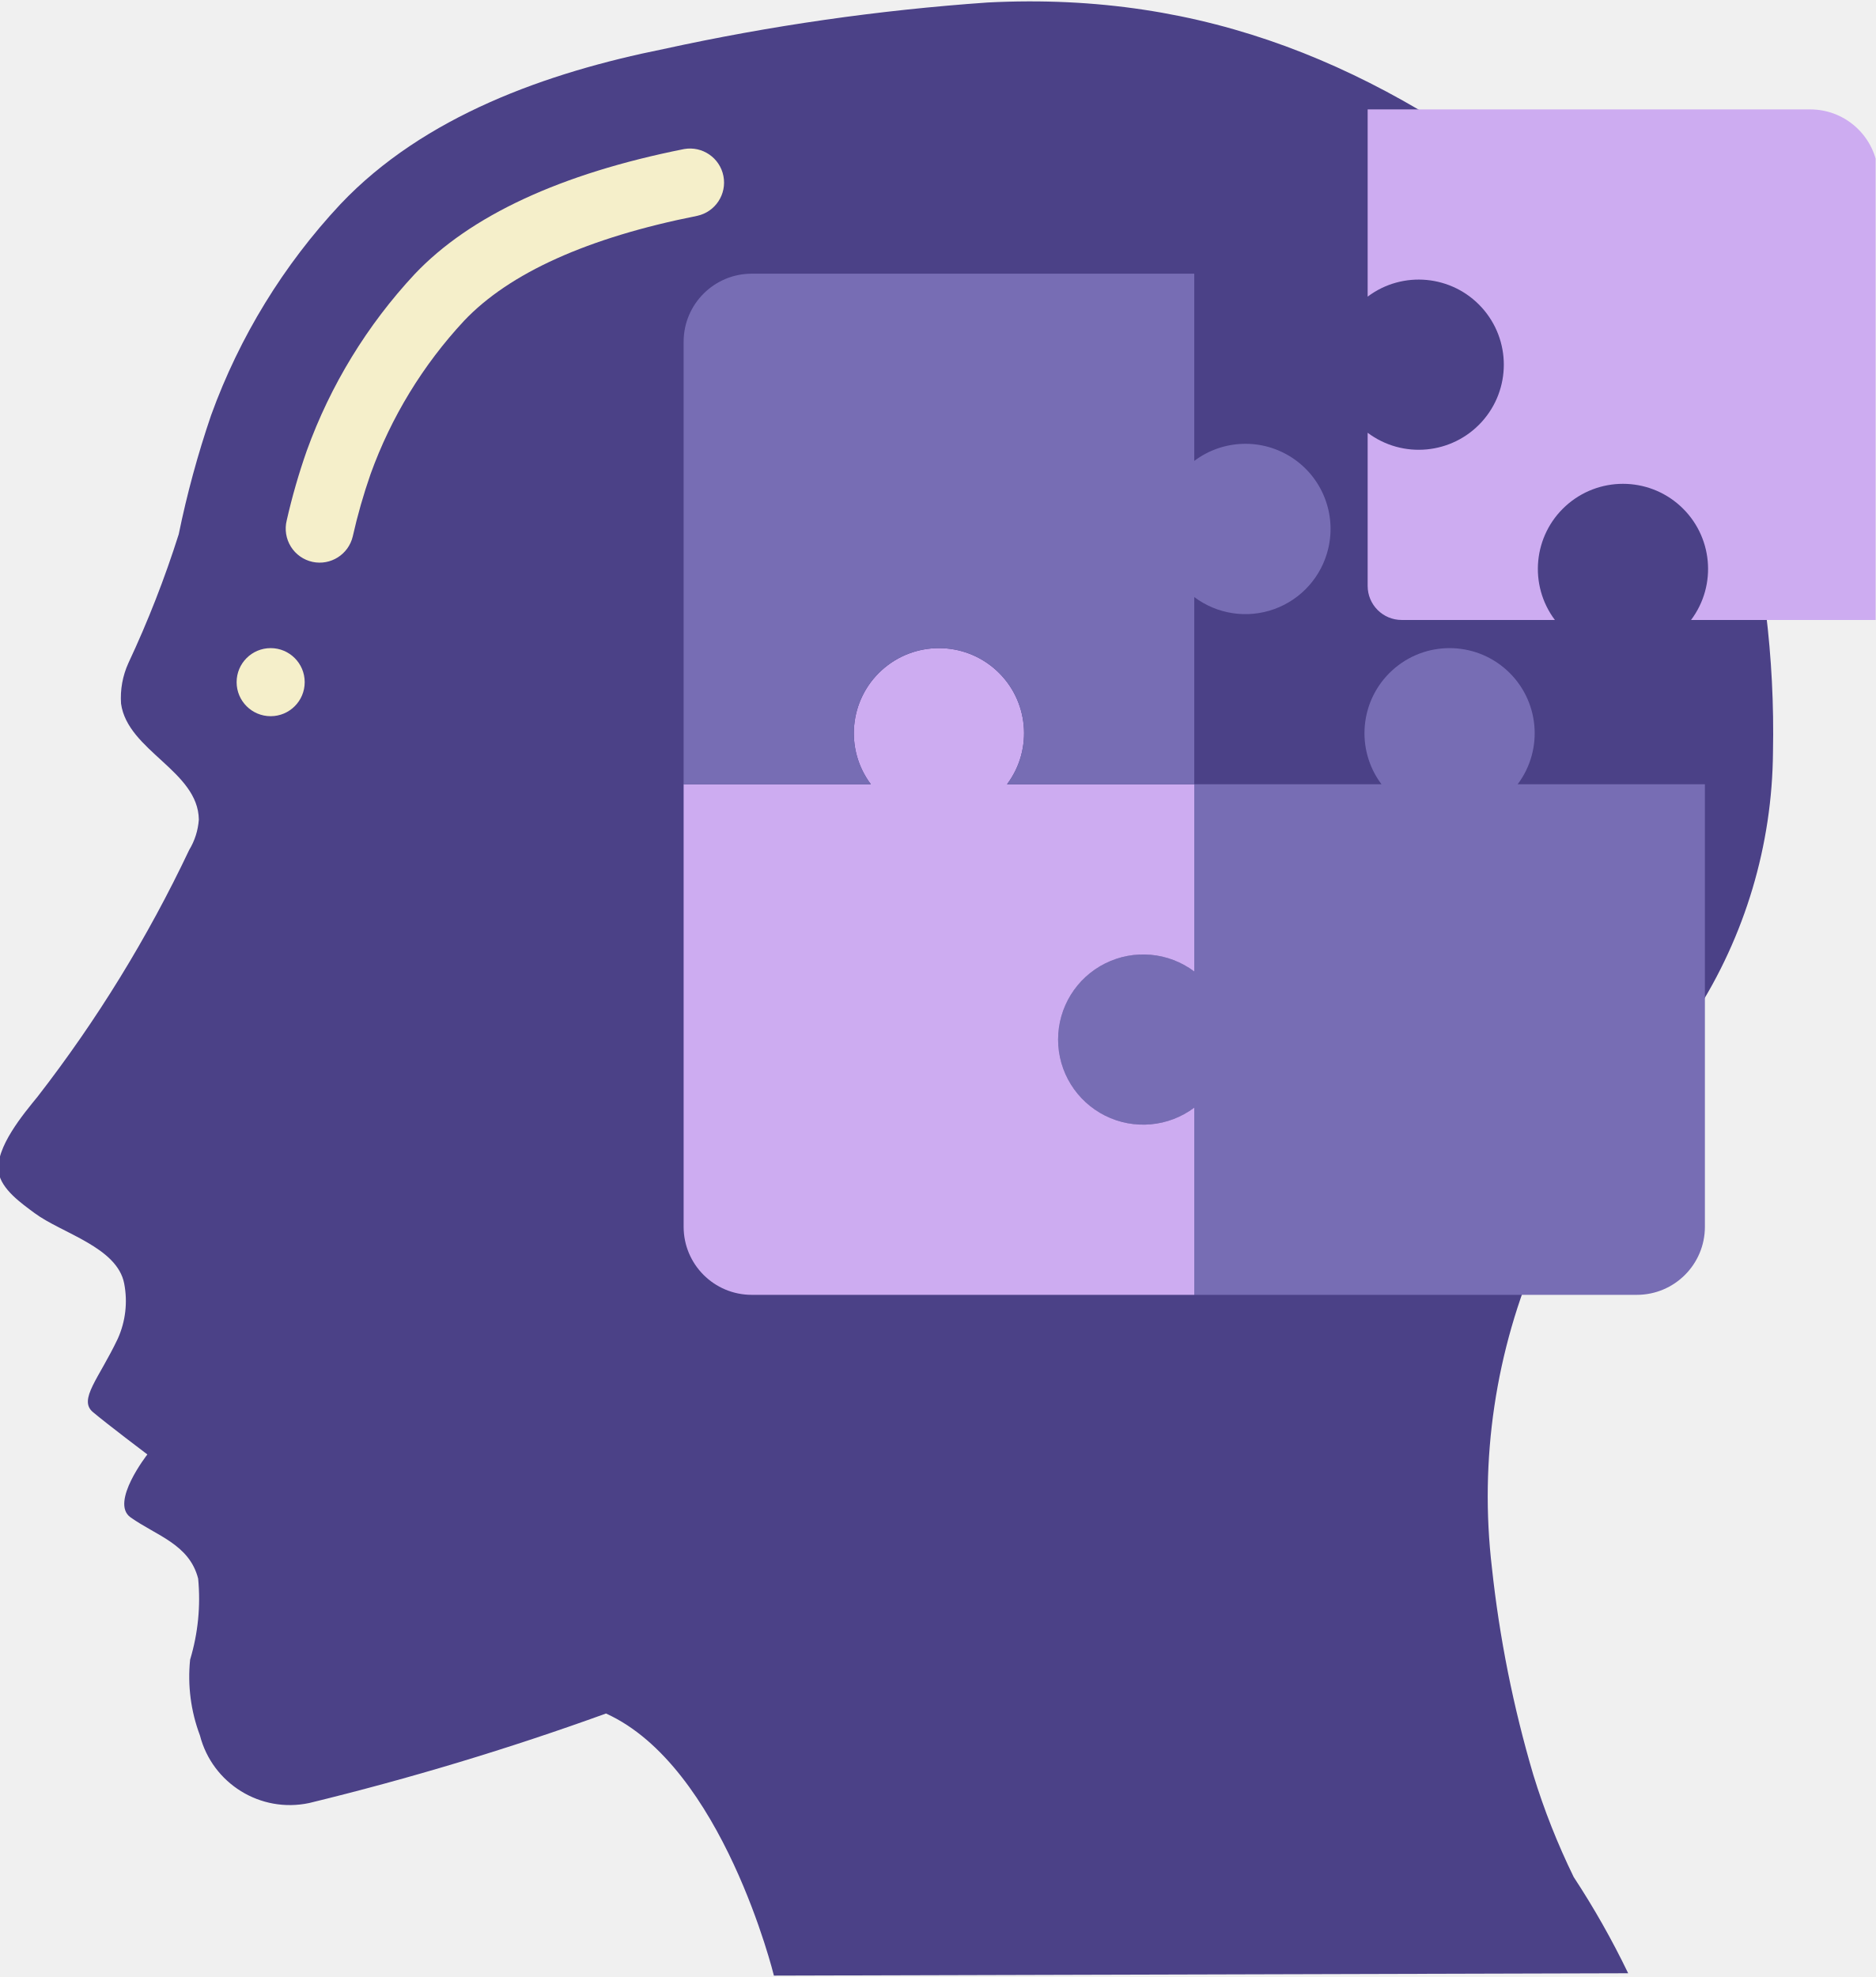
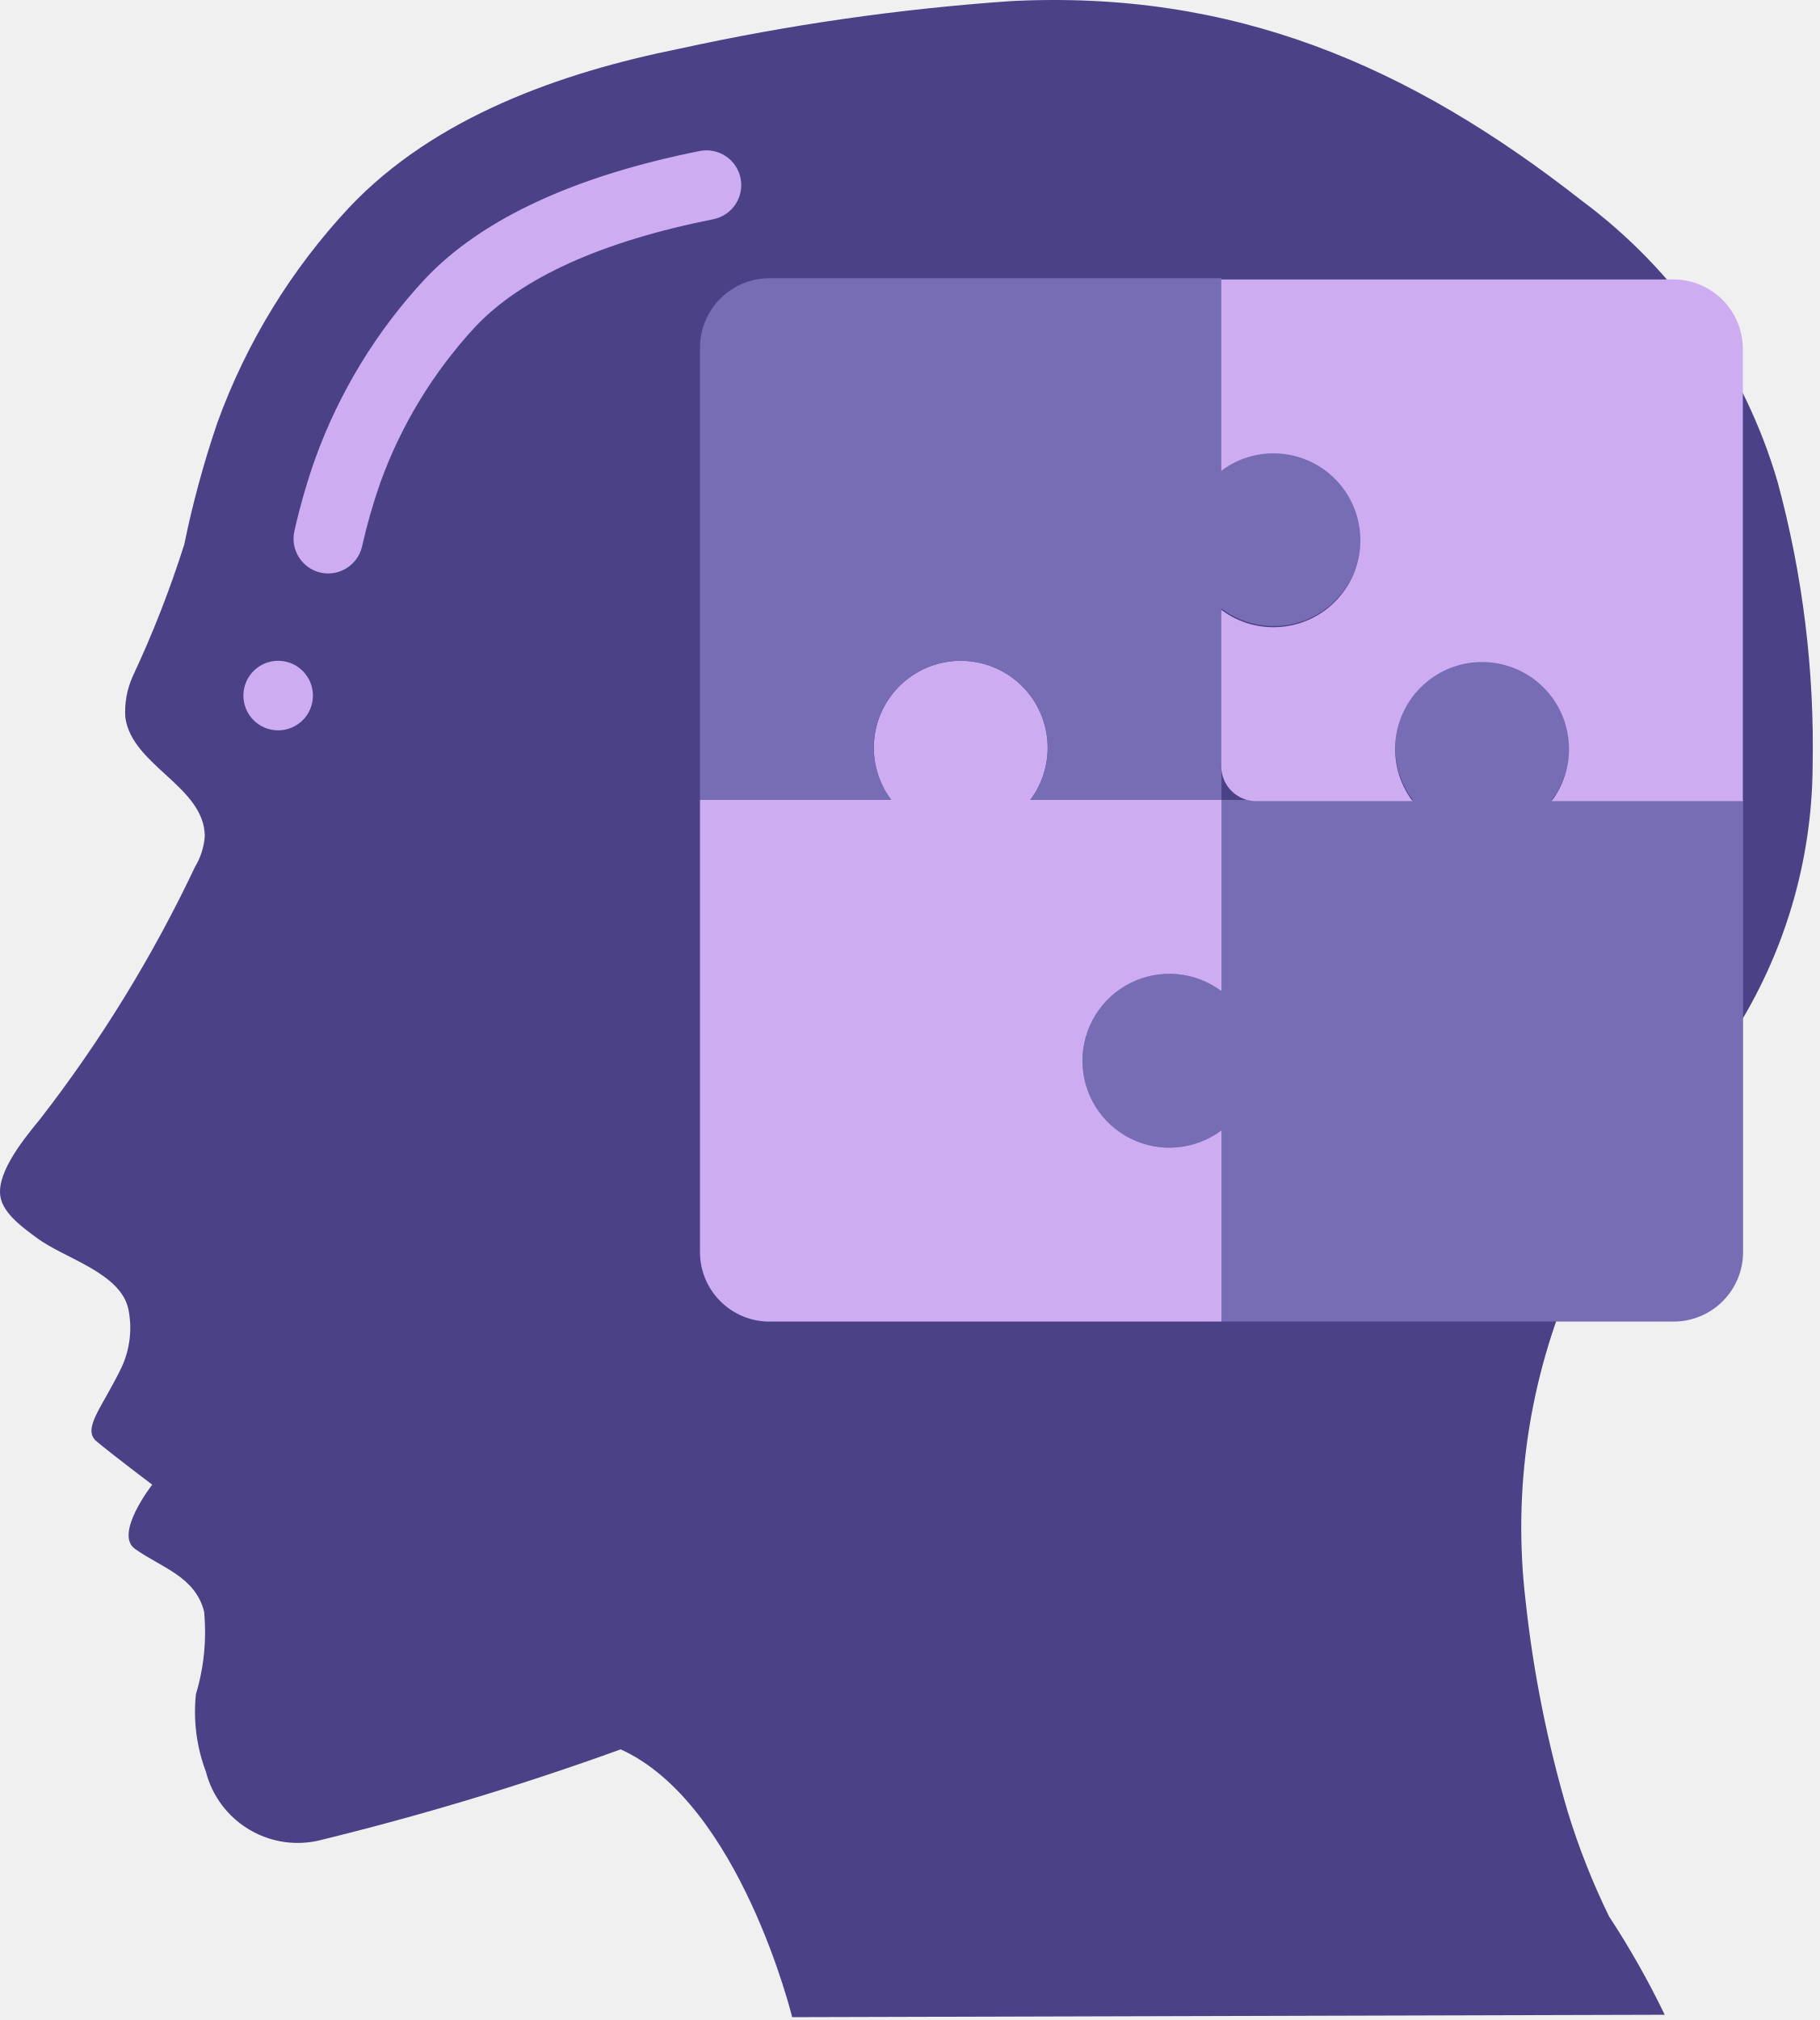
- <svg xmlns="http://www.w3.org/2000/svg" width="240" height="253" viewBox="0 0 240 253" fill="none">
-   <g clip-path="url(#clip0)">
-     <path d="M77.543 219.281C92.48 226.037 99.027 252.822 99.027 252.822L208.335 252.521C206.285 248.268 203.957 244.154 201.365 240.207C199.303 235.987 197.574 231.612 196.195 227.122C193.635 218.46 191.862 209.584 190.898 200.603C189.277 186.804 191.358 172.822 196.926 160.093C201.835 148.898 210.36 140.03 216.859 129.78C223.302 119.772 226.772 108.141 226.865 96.239C227.109 84.185 225.631 72.157 222.474 60.521C218.344 46.423 209.728 34.059 197.933 25.303C176.336 8.367 154.304 -1.103 126.408 0.317C112.447 1.289 98.576 3.281 84.905 6.276C70.016 9.273 54.252 14.84 43.567 26.122C36.278 33.911 30.647 43.099 27.015 53.129C25.312 58.118 23.927 63.21 22.868 68.374C21.084 74.006 18.932 79.513 16.425 84.862C15.688 86.487 15.366 88.269 15.489 90.049C16.325 96.078 25.368 98.67 25.442 104.886C25.345 106.259 24.923 107.59 24.209 108.767C18.908 119.966 12.402 130.553 4.808 140.343C3.013 142.543 -0.628 146.877 -0.175 149.987C0.147 152.196 2.796 154.029 4.429 155.245C7.914 157.832 15.01 159.601 15.894 164.27C16.352 166.648 16.064 169.11 15.071 171.318C12.662 176.402 9.992 179.111 11.886 180.705C13.781 182.299 18.856 186.128 18.856 186.128C18.856 186.128 14.034 192.288 16.704 194.178C20.015 196.53 24.231 197.615 25.355 202.019C25.689 205.508 25.34 209.03 24.327 212.386C23.987 215.67 24.416 218.988 25.581 222.078C27.167 228.244 33.332 232.063 39.56 230.737C52.419 227.609 65.099 223.784 77.543 219.281Z" fill="#4B4187" />
-     <path d="M39.995 71.907C38.844 71.659 37.843 70.955 37.219 69.956C36.596 68.958 36.403 67.749 36.685 66.606C37.37 63.583 38.228 60.601 39.255 57.676C42.284 49.288 46.982 41.601 53.063 35.078C60.129 27.62 71.728 22.219 87.536 19.074C89.872 18.662 92.108 20.195 92.566 22.523C93.024 24.85 91.535 27.116 89.217 27.62C75.218 30.404 65.177 34.929 59.371 41.063C54.107 46.725 50.041 53.392 47.418 60.664C46.506 63.283 45.743 65.952 45.135 68.657C44.587 70.955 42.306 72.397 39.995 71.907Z" fill="#F5EFCA" />
-     <path d="M34.633 91.653C37.039 91.653 38.989 89.702 38.989 87.297C38.989 84.891 37.039 82.941 34.633 82.941C32.228 82.941 30.277 84.891 30.277 87.297C30.277 89.702 32.228 91.653 34.633 91.653Z" fill="#F5EFCA" />
-     <path d="M218.153 100.364V156.992C218.153 161.803 214.252 165.703 209.441 165.703H152.814V141.746C148.321 145.115 142.003 144.516 138.224 140.361C134.445 136.207 134.445 129.861 138.224 125.706C142.003 121.552 148.321 120.953 152.814 124.322V100.364H176.772C173.402 95.872 174.001 89.554 178.156 85.775C182.31 81.996 188.657 81.996 192.811 85.775C196.965 89.554 197.565 95.872 194.195 100.364H218.153Z" fill="#776DB4" />
-     <path d="M135.39 133.034C135.39 137.159 137.721 140.929 141.41 142.774C145.099 144.619 149.514 144.221 152.814 141.746V165.703H96.187C91.376 165.703 87.475 161.803 87.475 156.992V100.364H111.433C108.063 95.872 108.663 89.554 112.817 85.775C116.971 81.996 123.318 81.996 127.472 85.775C131.626 89.554 132.226 95.872 128.856 100.364H152.814V124.322C149.514 121.847 145.099 121.449 141.41 123.294C137.721 125.138 135.39 128.909 135.39 133.034Z" fill="#CDACF1" />
-     <path d="M169.959 70.195C169.117 73.775 166.525 76.689 163.068 77.941C159.61 79.194 155.754 78.617 152.814 76.407V100.364H128.856C132.226 95.872 131.626 89.553 127.472 85.775C123.318 81.996 116.971 81.996 112.817 85.775C108.663 89.553 108.063 95.872 111.433 100.364H87.475V43.737C87.475 38.926 91.376 35.025 96.187 35.025H152.814V58.983C156.48 56.224 161.483 56.058 165.323 58.57C169.163 61.081 171.017 65.73 169.959 70.195Z" fill="#776DB4" />
-     <path d="M240.339 22.712V79.339H216.381C219.751 74.846 219.151 68.528 214.997 64.749C210.843 60.971 204.496 60.971 200.342 64.749C196.188 68.528 195.588 74.846 198.958 79.339H179.356C176.95 79.339 175 77.389 175 74.983V55.381C179.493 58.751 185.811 58.151 189.59 53.997C193.368 49.843 193.368 43.496 189.59 39.342C185.811 35.188 179.493 34.588 175 37.958V14H231.627C236.439 14 240.339 17.9 240.339 22.712Z" fill="#CDACF1" />
-   </g>
-   <defs>
-     <clipPath id="clip0">
-       <rect width="240" height="253" fill="white" />
-     </clipPath>
-   </defs>
+ <svg xmlns="http://www.w3.org/2000/svg" width="228" height="253" viewBox="0 0 228 253" fill="none">
+   <path d="M77.757 219.104C92.694 225.86 99.241 252.645 99.241 252.645L208.549 252.344C206.499 248.091 204.171 243.977 201.579 240.03C199.517 235.81 197.788 231.435 196.409 226.945C193.849 218.283 192.076 209.407 191.112 200.426C189.491 186.627 191.572 172.645 197.14 159.916C202.049 148.721 210.574 139.853 217.073 129.603C223.516 119.595 226.986 107.964 227.079 96.062C227.323 84.007 225.845 71.98 222.688 60.343C218.558 46.246 209.942 33.881 198.147 25.125C176.55 8.19 154.518 -1.28 126.622 0.14C112.661 1.112 98.79 3.103 85.119 6.099C70.23 9.096 54.466 14.662 43.781 25.944C36.492 33.733 30.861 42.921 27.228 52.951C25.526 57.941 24.141 63.033 23.082 68.197C21.298 73.828 19.146 79.336 16.639 84.684C15.902 86.309 15.58 88.092 15.703 89.872C16.539 95.901 25.582 98.492 25.656 104.709C25.559 106.082 25.137 107.413 24.423 108.59C19.122 119.789 12.616 130.376 5.022 140.166C3.227 142.366 -0.414 146.7 0.039 149.81C0.361 152.019 3.009 153.852 4.643 155.068C8.128 157.655 15.223 159.424 16.108 164.093C16.566 166.471 16.278 168.933 15.284 171.141C12.876 176.225 10.205 178.934 12.1 180.528C13.995 182.122 19.07 185.951 19.07 185.951C19.07 185.951 14.248 192.111 16.918 194.001C20.228 196.353 24.445 197.438 25.569 201.842C25.903 205.331 25.554 208.853 24.541 212.209C24.201 215.493 24.63 218.811 25.795 221.901C27.381 228.067 33.546 231.886 39.773 230.56C52.633 227.432 65.313 223.607 77.757 219.104Z" fill="#4B4187" />
+   <path d="M40.209 71.73C39.058 71.481 38.057 70.778 37.433 69.779C36.81 68.78 36.617 67.572 36.899 66.428C37.584 63.405 38.442 60.424 39.469 57.499C42.498 49.111 47.196 41.423 53.277 34.9C60.342 27.443 71.942 22.041 87.75 18.896C90.086 18.485 92.322 20.018 92.78 22.345C93.238 24.673 91.749 26.939 89.431 27.443C75.431 30.226 65.391 34.752 59.584 40.885C54.321 46.547 50.255 53.215 47.632 60.487C46.719 63.106 45.957 65.774 45.349 68.48C44.801 70.778 42.52 72.219 40.209 71.73Z" fill="#CDACF1" />
+   <path d="M34.847 91.475C37.253 91.475 39.203 89.525 39.203 87.119C39.203 84.713 37.253 82.763 34.847 82.763C32.441 82.763 30.491 84.713 30.491 87.119C30.491 89.525 32.441 91.475 34.847 91.475Z" fill="#CDACF1" />
+   <path d="M218.367 100.186V156.814C218.367 161.625 214.466 165.525 209.655 165.525H153.028V141.568C148.535 144.937 142.217 144.338 138.438 140.183C134.659 136.029 134.659 129.683 138.438 125.528C142.217 121.374 148.535 120.775 153.028 124.144V100.186H176.986C173.616 95.694 174.215 89.376 178.37 85.597C182.524 81.819 188.871 81.819 193.025 85.597C197.179 89.376 197.779 95.694 194.409 100.186H218.367Z" fill="#776DB4" />
+   <path d="M135.604 132.856C135.604 136.981 137.935 140.751 141.624 142.596C145.313 144.441 149.728 144.043 153.028 141.568V165.525H96.401C91.589 165.525 87.689 161.625 87.689 156.814V100.186H111.647C108.277 95.694 108.877 89.376 113.031 85.597C117.185 81.819 123.532 81.819 127.686 85.597C131.84 89.376 132.44 95.694 129.07 100.186H153.028V124.144C149.728 121.669 145.313 121.271 141.624 123.116C137.935 124.96 135.604 128.731 135.604 132.856Z" fill="#CDACF1" />
+   <path d="M170.173 70.018C169.331 73.598 166.739 76.511 163.282 77.764C159.824 79.016 155.968 78.439 153.028 76.229V100.187H129.07C132.44 95.694 131.84 89.376 127.686 85.597C123.532 81.819 117.185 81.819 113.031 85.597C108.877 89.376 108.277 95.694 111.647 100.187H87.689V43.56C87.689 38.748 91.589 34.848 96.401 34.848H153.028V58.806C156.694 56.046 161.697 55.881 165.537 58.392C169.377 60.904 171.231 65.553 170.173 70.018Z" fill="#776DB4" />
+   <path d="M218.339 43.712V100.339H194.381C197.751 95.846 197.151 89.528 192.997 85.749C188.843 81.971 182.496 81.971 178.342 85.749C174.188 89.528 173.588 95.846 176.958 100.339H157.356C154.95 100.339 153 98.389 153 95.983V76.381C157.493 79.751 163.811 79.151 167.59 74.997C171.368 70.843 171.368 64.496 167.59 60.342C163.811 56.188 157.493 55.588 153 58.958V35H209.627C214.439 35 218.339 38.9 218.339 43.712Z" fill="#CDACF1" />
</svg>
